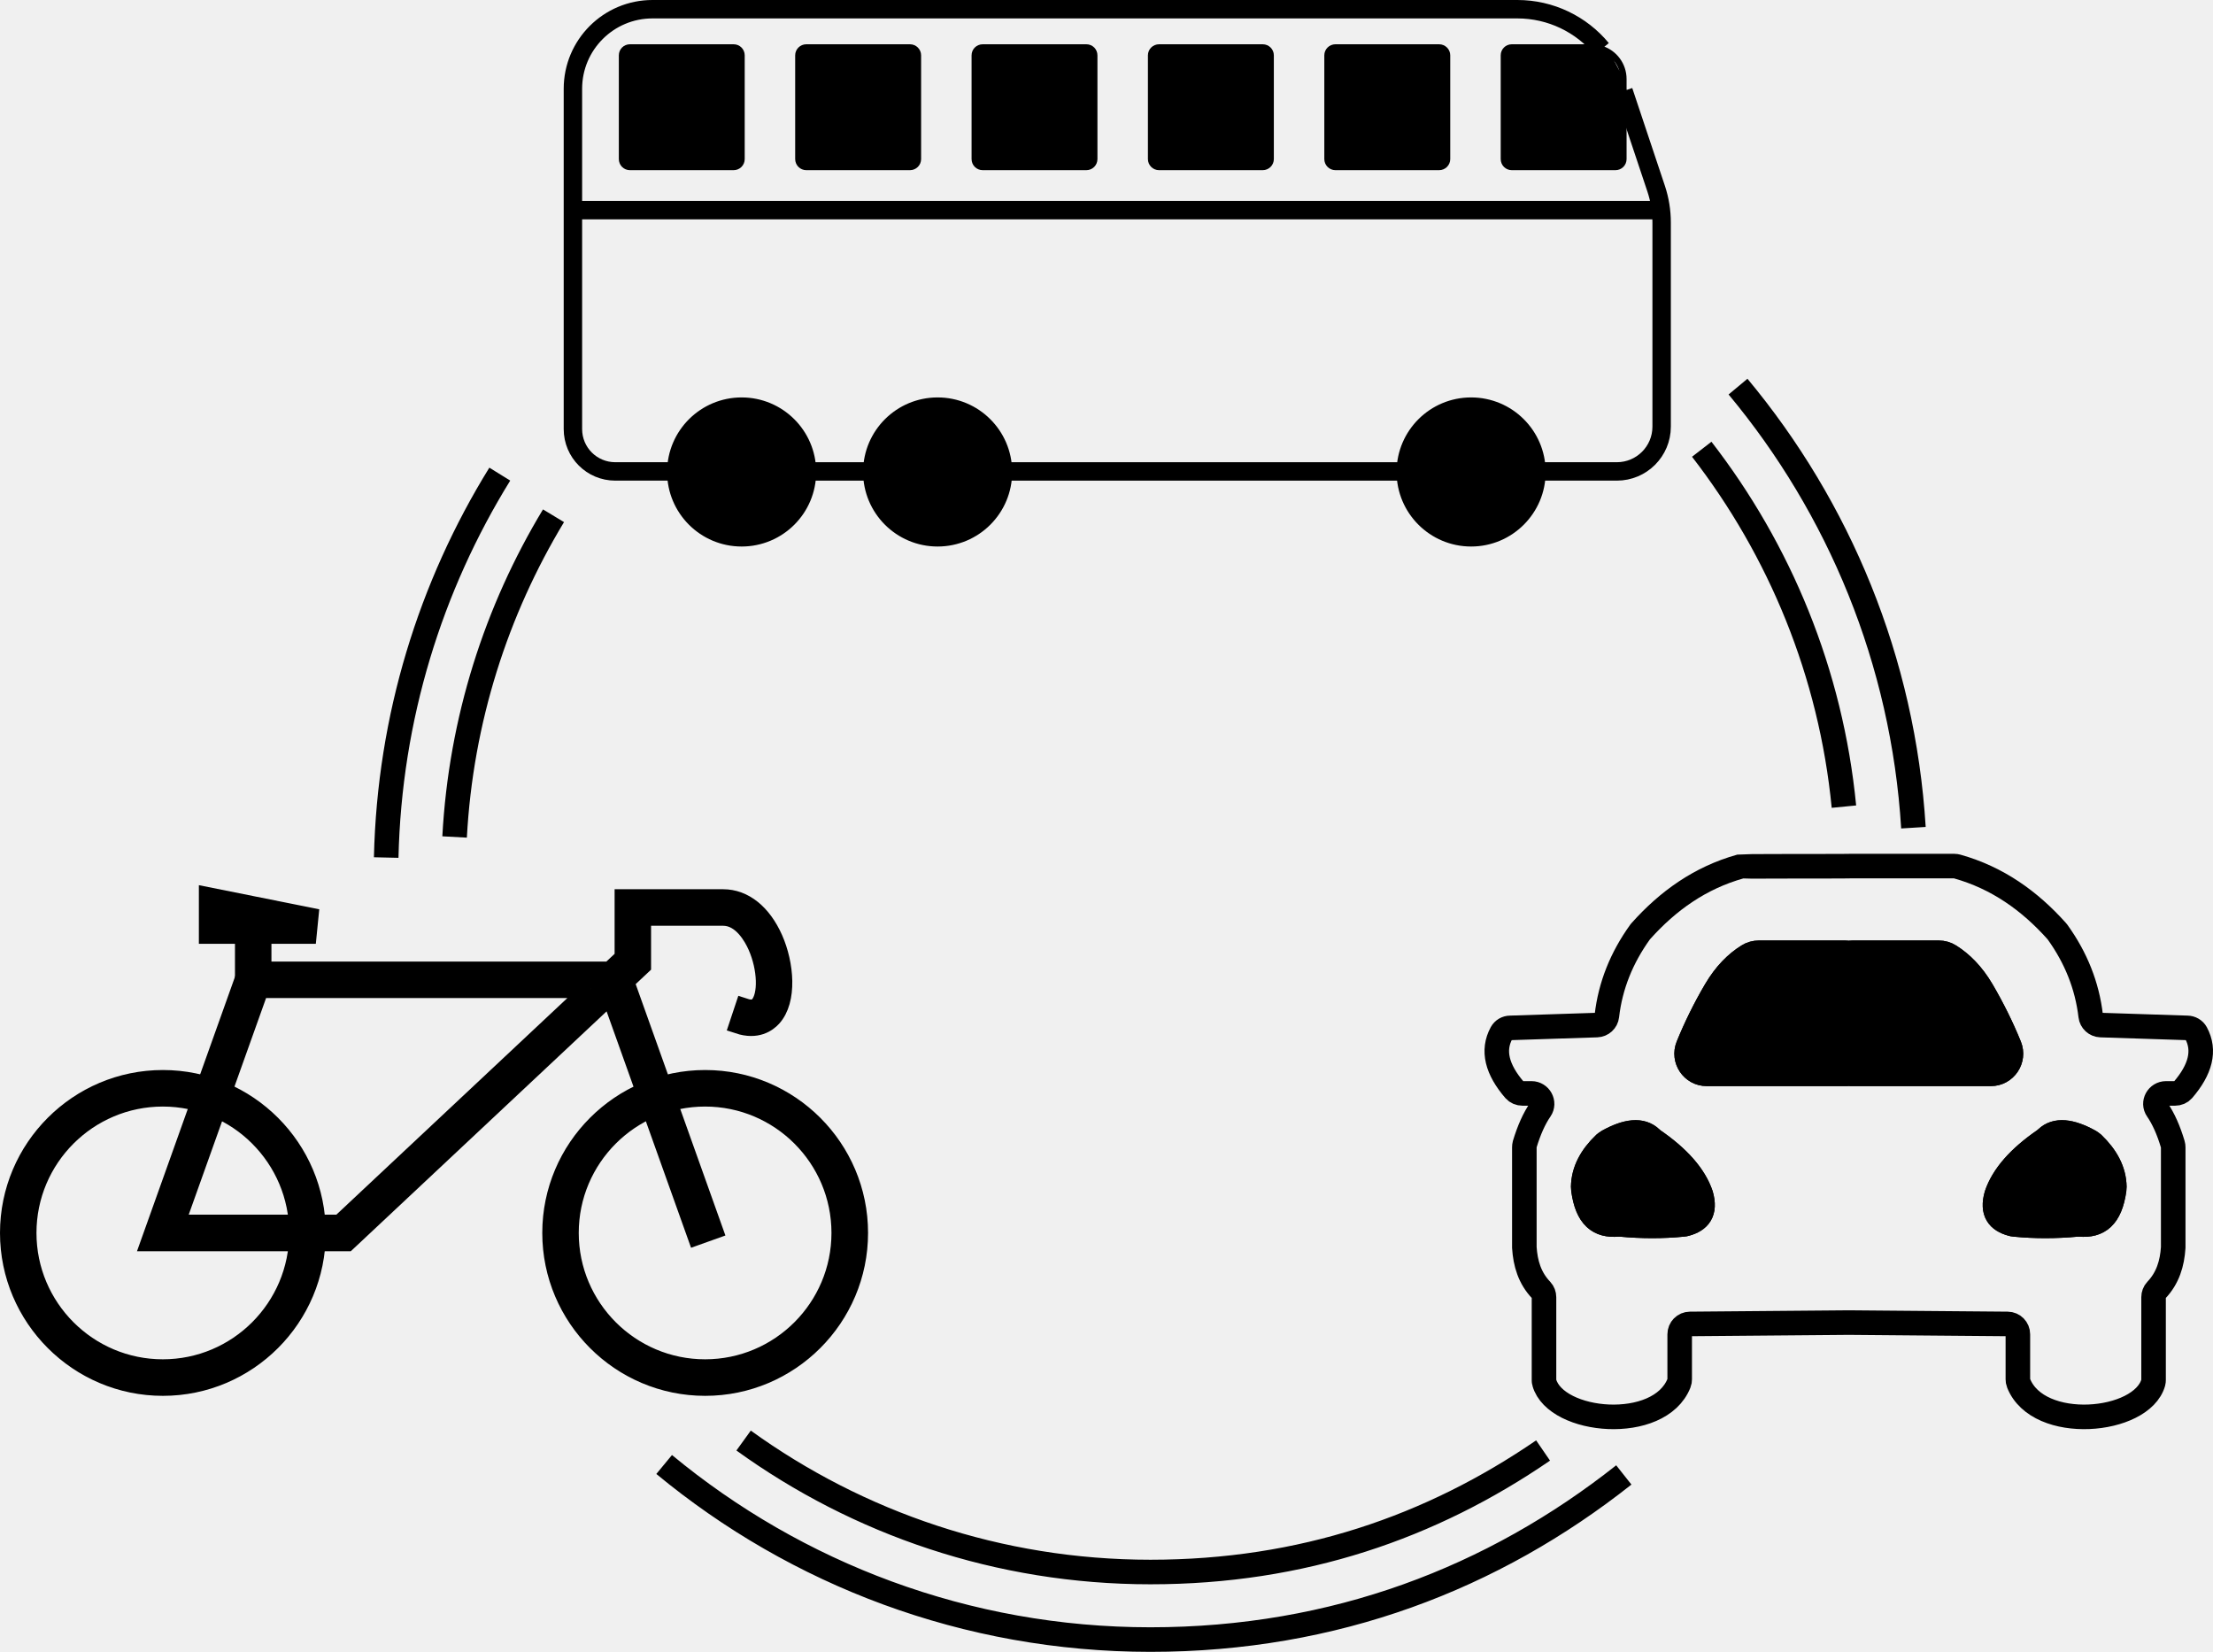
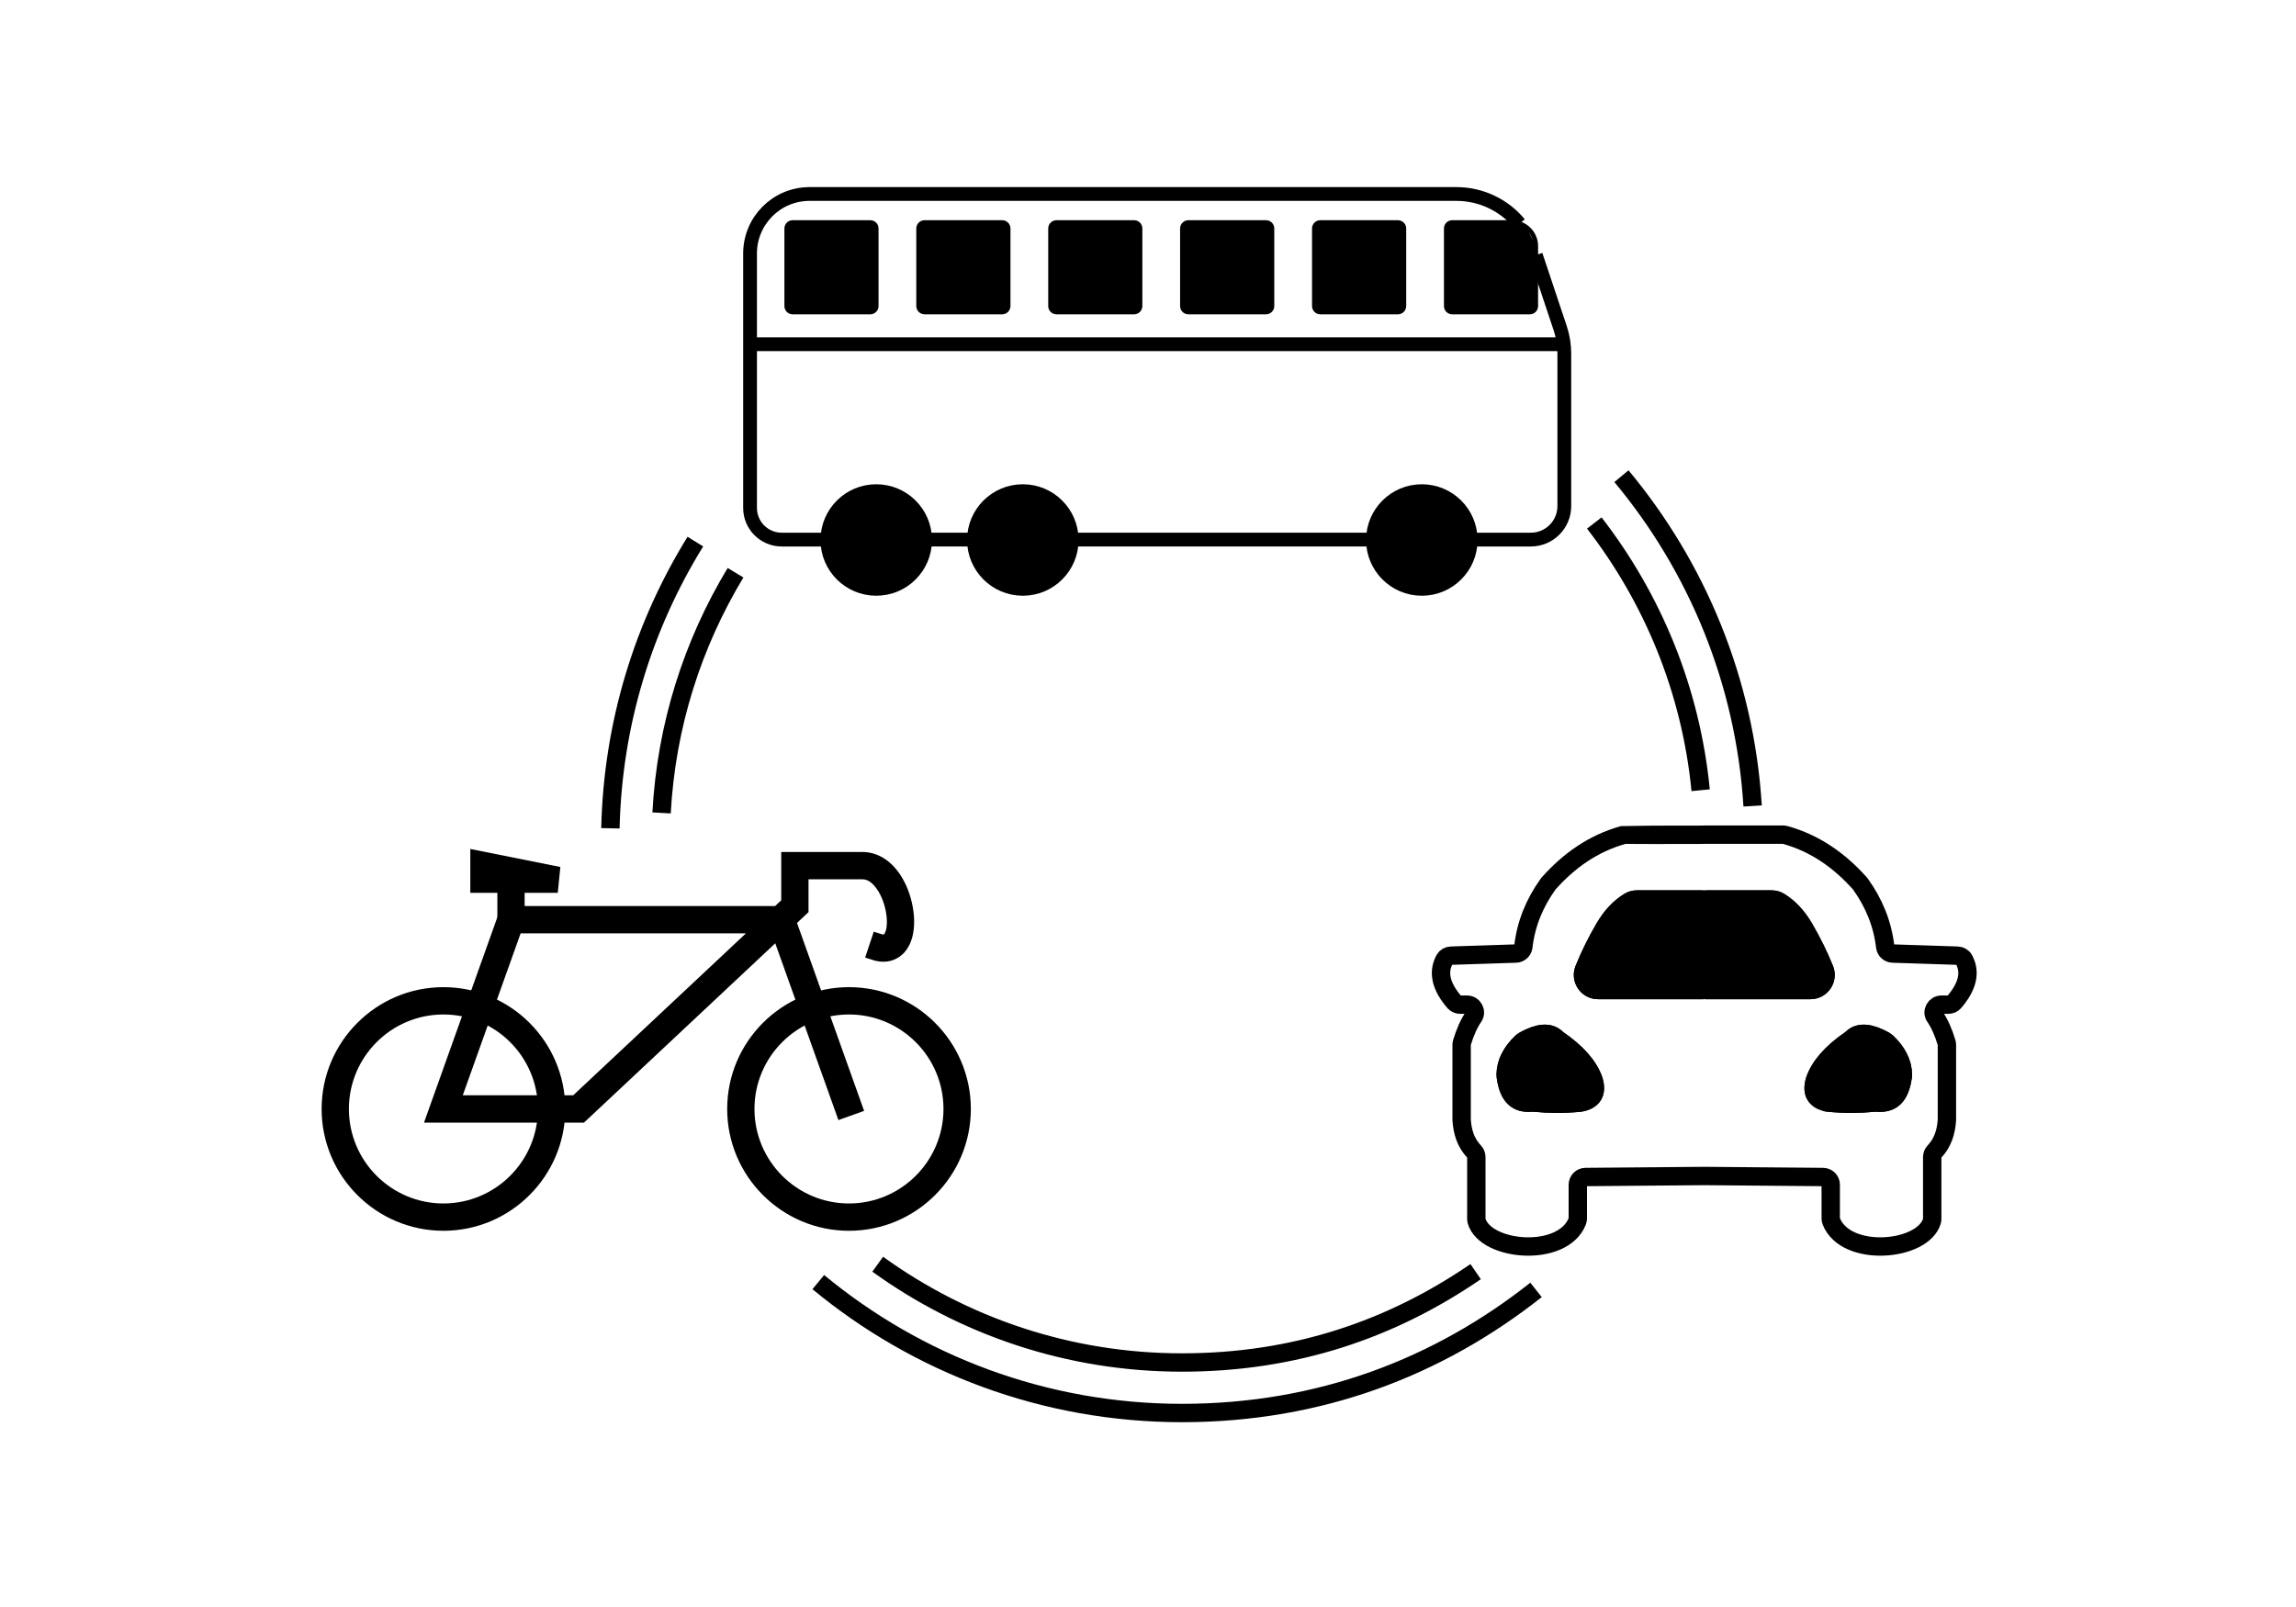
- <svg xmlns="http://www.w3.org/2000/svg" id="Ebene_2" data-name="Ebene 2" viewBox="0 0 360.43 269">
-   <g id="Ebene_3" data-name="Ebene 3">
+ <svg xmlns="http://www.w3.org/2000/svg" id="Ebene_2" viewBox="0 0 500 350">
+   <defs>
+     <style>
+       .cls-1, .cls-2, .cls-3, .cls-4, .cls-5, .cls-6 {
+         stroke: #000;
+         stroke-miterlimit: 10;
+       }
+ 
+       .cls-1, .cls-5, .cls-6 {
+         fill: none;
+       }
+ 
+       .cls-2, .cls-6 {
+         stroke-width: 3px;
+       }
+ 
+       .cls-7 {
+         fill: #fff;
+       }
+ 
+       .cls-3, .cls-5 {
+         stroke-width: 4px;
+       }
+     </style>
+   </defs>
+   <g id="Ebene_3">
    <g id="Mobilität">
-       <g>
-         <path d="m89.82,200.78c0-13.8,11.23-25.03,25.03-25.03,13.8,0,25.03,11.23,25.03,25.03,0,13.8-11.23,25.03-25.03,25.03s-25.03-11.23-25.03-25.03Zm2.94,0c0,12.18,9.9,22.08,22.08,22.08,12.18,0,22.08-9.9,22.08-22.08,0-12.18-9.9-22.08-22.08-22.08-12.18,0-22.08,9.9-22.08,22.08Z" style="stroke: #000; stroke-miterlimit: 10; stroke-width: 3px;" />
-         <path d="m1.5,200.78c0-13.8,11.23-25.03,25.03-25.03s25.03,11.23,25.03,25.03c0,13.8-11.23,25.03-25.03,25.03S1.5,214.57,1.5,200.78Zm2.94,0c0,12.18,9.9,22.08,22.08,22.08,12.18,0,22.08-9.9,22.08-22.08,0-12.18-9.9-22.08-22.08-22.08-12.18,0-22.08,9.9-22.08,22.08Z" style="stroke: #000; stroke-miterlimit: 10; stroke-width: 3px;" />
-         <path d="m40.21,158.09h59.14s2.25-2.11,2.25-2.11v-9.67h16.19c3.37,0,6.36,2.39,8.21,6.56,1.82,4.11,2.36,10.01-.22,12.84-.78.85-2.51,2.13-5.51,1.14l.93-2.79c1.45.48,2.06.05,2.4-.32,1.45-1.6,1.32-6.02-.3-9.67-.64-1.45-2.46-4.81-5.51-4.81h-13.25s0,8,0,8l-2.75,2.58,14.44,40.45-2.77.99-14.02-39.24-42.47,39.82-.43.4H24.44s15.77-44.16,15.77-44.16Zm56,2.94h-53.93s-13.67,38.27-13.67,38.27h26.77s40.82-38.27,40.82-38.27Z" style="stroke: #000; stroke-miterlimit: 10; stroke-width: 3px;" />
-         <rect x="39.77" y="149.25" width="2.94" height="10.3" style="stroke: #000; stroke-miterlimit: 10; stroke-width: 3px;" />
-         <polygon points="33.89 152.2 50.08 152.2 50.37 149.28 33.89 145.98 33.89 152.2" style="stroke: #000; stroke-miterlimit: 10; stroke-width: 3px;" />
+       <rect class="cls-7" width="500" height="350" />
+       <g id="Mobilität-2" data-name="Mobilität">
+         <g>
+           <path class="cls-2" d="M159.86,241.53c0-13.8,11.23-25.03,25.03-25.03s25.03,11.23,25.03,25.03-11.23,25.03-25.03,25.03c-13.8,0-25.03-11.23-25.03-25.03ZM162.8,241.53c0,12.18,9.9,22.08,22.08,22.08,12.18,0,22.08-9.9,22.08-22.08,0-12.18-9.9-22.08-22.08-22.08s-22.08,9.9-22.08,22.08Z" />
+           <path class="cls-2" d="M71.54,241.53c0-13.8,11.23-25.03,25.03-25.03s25.03,11.23,25.03,25.03c0,13.8-11.23,25.03-25.03,25.03s-25.03-11.23-25.03-25.03ZM74.48,241.53c0,12.18,9.9,22.08,22.08,22.08,12.18,0,22.08-9.9,22.08-22.08,0-12.18-9.9-22.08-22.08-22.08-12.18,0-22.08,9.9-22.08,22.08Z" />
+           <path class="cls-2" d="M110.24,198.84h59.14s2.25-2.11,2.25-2.11v-9.67h16.19c3.37,0,6.36,2.39,8.21,6.56,1.82,4.11,2.36,10.01-.22,12.84-.78.85-2.51,2.13-5.51,1.14l.93-2.79c1.45.48,2.06.05,2.4-.32,1.45-1.6,1.32-6.02-.3-9.67-.64-1.45-2.46-4.81-5.51-4.81h-13.25s0,8,0,8l-2.75,2.58,14.44,40.45-2.77.99-14.02-39.24-42.47,39.82-.43.4h-32.11s15.77-44.16,15.77-44.16ZM166.25,201.78h-53.93s-13.67,38.27-13.67,38.27h26.77s40.82-38.27,40.82-38.27Z" />
+           <rect class="cls-2" x="109.81" y="190" width="2.94" height="10.3" />
+           <polygon class="cls-2" points="103.92 192.95 120.11 192.95 120.4 190.03 103.92 186.73 103.92 192.95" />
+         </g>
+         <path class="cls-5" d="M427.69,208.97c-.28-.51-.83-.82-1.41-.83l-14.12-.46c-.83-.03-1.53-.66-1.62-1.49-.58-4.95-2.41-9.49-5.4-13.65-.05-.06-.09-.11-.14-.17-4.41-4.93-9.65-8.67-16.2-10.51-.16-.04-.32-.07-.48-.07h-16.84c-.4,0-.93,0-1.57.02-5.03,0-16.31.02-16.43.05-6.56,1.84-11.79,5.58-16.2,10.51-.05.06-.09.11-.14.17-2.99,4.16-4.83,8.7-5.4,13.65-.09.83-.79,1.46-1.62,1.49l-14.12.46c-.59,0-1.13.32-1.41.83-1.56,2.86-.74,5.96,2.13,9.29.32.36.78.55,1.27.55h1.48c1.35,0,2.2,1.52,1.43,2.64-1,1.45-1.84,3.33-2.54,5.64-.04.16-.06.33-.06.5v16.32c.17,2.56.85,4.96,2.76,6.95.29.31.44.73.44,1.14v13.46c0,.15,0,.3.05.44,1.9,6.66,18.75,8.17,21.94.08.08-.19.11-.41.11-.61v-7.33c0-.93.74-1.68,1.67-1.69l25.88-.22,25.86.22c.93.01,1.67.76,1.67,1.69v7.33c0,.2.03.42.11.61,3.19,8.09,20.05,6.58,21.94-.08.04-.14.05-.29.05-.44v-13.46c0-.41.15-.83.44-1.14,1.9-1.99,2.59-4.39,2.76-6.95v-16.32c0-.17-.02-.34-.07-.5-.69-2.31-1.53-4.19-2.53-5.64-.78-1.12.06-2.64,1.43-2.64h1.48c.48,0,.95-.19,1.26-.55,2.87-3.33,3.69-6.43,2.14-9.29ZM344.63,240.05c-.16.05-.32.08-.48.09-3.34.33-6.74.32-10.18,0-.15-.01-.3-.01-.45,0-3.04.25-4.98-1.16-5.6-5.66-.02-.15-.03-.3-.03-.45.04-2.61,1.3-4.92,3.47-7,.17-.14.35-.28.55-.4,3.1-1.72,5.48-1.97,7.01-.51.1.09.21.19.32.28,4.19,2.87,6.78,5.85,7.82,8.92.82,2.86-.35,4.15-2.43,4.73ZM371.37,215.62c-.09,0-.16,0-.24-.02-.07.02-.14.02-.22.02h-22.91c-2.32,0-3.9-2.36-3.03-4.51,1.25-3.07,2.73-6.09,4.49-9.08,1.57-2.66,3.35-4.42,5.27-5.62.52-.33,1.13-.5,1.75-.5h14.04c.21,0,.42.02.63.06.19-.04.4-.06.61-.06h14.04c.62,0,1.23.17,1.75.5,1.91,1.2,3.7,2.96,5.27,5.62,1.75,2.99,3.24,6.01,4.49,9.08.87,2.15-.71,4.51-3.03,4.51h-22.91ZM414.36,234.48c-.63,4.5-2.57,5.91-5.6,5.66-.15-.01-.3-.01-.45,0-3.44.32-6.84.33-10.19,0-.16-.01-.31-.04-.47-.09-2.09-.58-3.26-1.87-2.43-4.73,1.04-3.07,3.63-6.05,7.81-8.92.11-.09.22-.19.33-.28,1.52-1.46,3.9-1.21,7.01.51.19.12.38.26.55.4,2.16,2.08,3.43,4.39,3.47,7,0,.15-.01.3-.03.45Z" />
+         <path class="cls-3" d="M414.39,234.03c0,.15-.01.3-.03.45-.63,4.5-2.57,5.91-5.6,5.66-.15-.01-.3-.01-.45,0-3.44.32-6.84.33-10.19,0-.16-.01-.31-.04-.47-.09-2.09-.58-3.26-1.87-2.43-4.73,1.04-3.07,3.63-6.05,7.81-8.92.11-.09.22-.19.33-.28,1.52-1.46,3.9-1.21,7.01.51.19.12.38.26.55.4,2.16,2.08,3.43,4.39,3.47,7Z" />
+         <path class="cls-3" d="M344.63,240.05c-.16.05-.32.08-.48.09-3.34.33-6.74.32-10.18,0-.15-.01-.3-.01-.45,0-3.04.25-4.98-1.16-5.6-5.66-.02-.15-.03-.3-.03-.45.04-2.61,1.3-4.92,3.47-7,.17-.14.35-.28.55-.4,3.1-1.72,5.48-1.97,7.01-.51.1.09.21.19.32.28,4.19,2.87,6.78,5.85,7.82,8.92.82,2.86-.35,4.15-2.43,4.73Z" />
+         <path class="cls-3" d="M394.28,215.62h-22.91c-.09,0-.16,0-.24-.02-.07.02-.14.02-.22.02h-22.91c-2.32,0-3.9-2.36-3.03-4.51,1.25-3.07,2.73-6.09,4.49-9.08,1.57-2.66,3.35-4.42,5.27-5.62.52-.33,1.13-.5,1.75-.5h14.04c.21,0,.42.02.63.06.19-.04.4-.06.61-.06h14.04c.62,0,1.23.17,1.75.5,1.91,1.2,3.7,2.96,5.27,5.62,1.75,2.99,3.24,6.01,4.49,9.08.87,2.15-.71,4.51-3.03,4.51Z" />
+         <g>
+           <line class="cls-6" x1="298.99" y1="117.52" x2="233.38" y2="117.52" />
+           <path class="cls-6" d="M180.18,117.52h-9.94c-3.82,0-6.9-3.08-6.9-6.9v-55.41c0-7.16,5.8-12.96,12.96-12.96h140.86c5.43,0,10.42,2.45,13.74,6.47" />
+           <path class="cls-6" d="M334.45,55.56l5.32,15.93c.59,1.77.89,3.64.89,5.5v33.24c0,4.03-3.27,7.29-7.29,7.29h-13.1" />
+           <line class="cls-6" x1="212.1" y1="117.52" x2="201.46" y2="117.52" />
+           <line class="cls-6" x1="163.34" y1="74.97" x2="340.53" y2="74.97" />
+           <path class="cls-2" d="M201.46,117.52v.09c0,5.88-4.76,10.64-10.64,10.64s-10.64-4.76-10.64-10.64v-.09c.05-5.84,4.8-10.55,10.64-10.55s10.59,4.71,10.64,10.55Z" />
+           <path class="cls-2" d="M233.38,117.52v.09c0,5.88-4.76,10.64-10.64,10.64s-10.64-4.76-10.64-10.64v-.09c.05-5.84,4.79-10.55,10.64-10.55s10.59,4.71,10.64,10.55Z" />
+           <path class="cls-2" d="M320.27,117.52v.09c0,5.88-4.77,10.64-10.64,10.64s-10.64-4.76-10.64-10.64v-.09c.05-5.84,4.79-10.55,10.64-10.55s10.59,4.71,10.64,10.55Z" />
+           <path class="cls-4" d="M190.82,49.76v16.89c0,.73-.58,1.31-1.3,1.31h-16.9c-.72,0-1.3-.58-1.3-1.31v-16.89c0-.72.58-1.3,1.3-1.3h16.9c.72,0,1.3.58,1.3,1.3Z" />
+           <path class="cls-4" d="M219.55,49.76v16.89c0,.73-.59,1.31-1.31,1.31h-16.89c-.72,0-1.31-.58-1.31-1.31v-16.89c0-.72.59-1.3,1.31-1.3h16.89c.72,0,1.31.58,1.31,1.3Z" />
+           <path class="cls-4" d="M248.27,49.76v16.89c0,.73-.58,1.31-1.3,1.31h-16.89c-.73,0-1.31-.58-1.31-1.31v-16.89c0-.72.58-1.3,1.31-1.3h16.89c.72,0,1.3.58,1.3,1.3Z" />
+           <path class="cls-4" d="M277,49.76v16.89c0,.73-.59,1.31-1.31,1.31h-16.89c-.72,0-1.31-.58-1.31-1.31v-16.89c0-.72.59-1.3,1.31-1.3h16.89c.72,0,1.31.58,1.31,1.3Z" />
+           <path class="cls-4" d="M305.73,49.76v16.89c0,.73-.59,1.31-1.31,1.31h-16.89c-.72,0-1.31-.58-1.31-1.31v-16.89c0-.72.59-1.3,1.31-1.3h16.89c.72,0,1.31.58,1.31,1.3Z" />
+           <path class="cls-4" d="M334.45,55.56v11.09c0,.73-.58,1.31-1.31,1.31h-16.89c-.72,0-1.3-.58-1.3-1.31v-16.89c0-.72.58-1.3,1.3-1.3h13.04c.56,0,1.1.09,1.61.26,1.38,1.66,2.46,3.6,3.18,5.73l.37,1.11Z" />
+           <path class="cls-1" d="M334.45,53.62v1.94l-.37-1.11c-.72-2.13-1.8-4.07-3.18-5.73,2.06.67,3.55,2.61,3.55,4.9Z" />
+         </g>
+         <path class="cls-5" d="M353.1,103.71c16.44,19.74,26.89,44.62,28.57,71.83M178.2,279.24c21.54,17.81,49.15,28.51,79.2,28.51s55.88-10.03,77.1-26.81M347.19,113.91c12.72,16.43,21.04,36.42,23.16,58.2M191.14,275.34c18.66,13.47,41.55,21.41,66.26,21.41s45.73-7.3,63.95-19.79M132.93,180.4c.52-22.85,7.22-44.2,18.5-62.44M144.07,177.05c1.03-19.06,6.78-36.87,16.11-52.31" />
      </g>
-       <path d="m357.66,168.22c-.28-.51-.83-.82-1.41-.83l-14.12-.46c-.83-.03-1.53-.66-1.62-1.49-.58-4.95-2.41-9.49-5.4-13.65-.05-.06-.09-.11-.14-.17-4.41-4.93-9.65-8.67-16.2-10.51-.16-.04-.32-.07-.48-.07h-16.84c-.4,0-.93,0-1.57.02-5.03,0-16.31.02-16.43.05-6.56,1.84-11.79,5.58-16.2,10.51-.05.06-.09.11-.14.17-2.99,4.16-4.83,8.7-5.4,13.65-.09.83-.79,1.46-1.62,1.49l-14.12.46c-.59,0-1.13.32-1.41.83-1.56,2.86-.74,5.96,2.13,9.29.32.36.78.55,1.27.55h1.48c1.35,0,2.2,1.52,1.43,2.64-1,1.45-1.84,3.33-2.54,5.64-.04.16-.06.33-.06.5v16.32c.17,2.56.85,4.96,2.76,6.95.29.31.44.73.44,1.14v13.46c0,.15,0,.3.05.44,1.9,6.66,18.75,8.17,21.94.08.08-.19.11-.41.11-.61v-7.33c0-.93.74-1.68,1.67-1.69l25.88-.22,25.86.22c.93.01,1.67.76,1.67,1.69v7.33c0,.2.03.42.11.61,3.19,8.09,20.05,6.58,21.94-.08.04-.14.05-.29.05-.44v-13.46c0-.41.15-.83.44-1.14,1.9-1.99,2.59-4.39,2.76-6.95v-16.32c0-.17-.02-.34-.07-.5-.69-2.31-1.53-4.19-2.53-5.64-.78-1.12.06-2.64,1.43-2.64h1.48c.48,0,.95-.19,1.26-.55,2.87-3.33,3.69-6.43,2.14-9.29Zm-83.06,31.08c-.16.05-.32.08-.48.09-3.34.33-6.74.32-10.18,0-.15-.01-.3-.01-.45,0-3.04.25-4.98-1.16-5.6-5.66-.02-.15-.03-.3-.03-.45.04-2.61,1.3-4.92,3.47-7,.17-.14.35-.28.55-.4,3.1-1.72,5.48-1.97,7.01-.51.1.09.21.19.32.28,4.19,2.87,6.78,5.85,7.82,8.92.82,2.86-.35,4.15-2.43,4.73Zm26.74-24.43c-.09,0-.16,0-.24-.02-.07.02-.14.02-.22.02h-22.91c-2.32,0-3.9-2.36-3.03-4.51,1.25-3.07,2.73-6.09,4.49-9.08,1.57-2.66,3.35-4.42,5.27-5.62.52-.33,1.13-.5,1.75-.5h14.04c.21,0,.42.02.63.06.19-.04.4-.06.61-.06h14.04c.62,0,1.23.17,1.75.5,1.91,1.2,3.7,2.96,5.27,5.62,1.75,2.99,3.24,6.01,4.49,9.08.87,2.15-.71,4.51-3.03,4.51h-22.91Zm42.99,18.86c-.63,4.5-2.57,5.91-5.6,5.66-.15-.01-.3-.01-.45,0-3.44.32-6.84.33-10.19,0-.16-.01-.31-.04-.47-.09-2.09-.58-3.26-1.87-2.43-4.73,1.04-3.07,3.63-6.05,7.81-8.92.11-.09.22-.19.33-.28,1.52-1.46,3.9-1.21,7.01.51.19.12.38.26.55.4,2.16,2.08,3.43,4.39,3.47,7,0,.15-.01.3-.03.45Z" style="fill: none; stroke: #000; stroke-miterlimit: 10; stroke-width: 4px;" />
-       <path d="m344.36,193.28c0,.15-.01.3-.03.45-.63,4.5-2.57,5.91-5.6,5.66-.15-.01-.3-.01-.45,0-3.44.32-6.84.33-10.19,0-.16-.01-.31-.04-.47-.09-2.09-.58-3.26-1.87-2.43-4.73,1.04-3.07,3.63-6.05,7.81-8.92.11-.09.22-.19.33-.28,1.52-1.46,3.9-1.21,7.01.51.19.12.38.26.55.4,2.16,2.08,3.43,4.39,3.47,7Z" style="stroke: #000; stroke-miterlimit: 10; stroke-width: 4px;" />
-       <path d="m274.6,199.3c-.16.05-.32.08-.48.09-3.34.33-6.74.32-10.18,0-.15-.01-.3-.01-.45,0-3.04.25-4.98-1.16-5.6-5.66-.02-.15-.03-.3-.03-.45.04-2.61,1.3-4.92,3.47-7,.17-.14.35-.28.55-.4,3.1-1.72,5.48-1.97,7.01-.51.1.09.21.19.32.28,4.19,2.87,6.78,5.85,7.82,8.92.82,2.86-.35,4.15-2.43,4.73Z" style="stroke: #000; stroke-miterlimit: 10; stroke-width: 4px;" />
-       <path d="m324.25,174.87h-22.91c-.09,0-.16,0-.24-.02-.07.02-.14.02-.22.02h-22.91c-2.32,0-3.9-2.36-3.03-4.51,1.25-3.07,2.73-6.09,4.49-9.08,1.57-2.66,3.35-4.42,5.27-5.62.52-.33,1.13-.5,1.75-.5h14.04c.21,0,.42.02.63.06.19-.04.4-.06.61-.06h14.04c.62,0,1.23.17,1.75.5,1.91,1.2,3.7,2.96,5.27,5.62,1.75,2.99,3.24,6.01,4.49,9.08.87,2.15-.71,4.51-3.03,4.51Z" style="stroke: #000; stroke-miterlimit: 10; stroke-width: 4px;" />
-       <g>
-         <line x1="228.95" y1="76.77" x2="163.35" y2="76.77" style="fill: none; stroke: #000; stroke-miterlimit: 10; stroke-width: 3px;" />
-         <path d="m110.15,76.77h-9.94c-3.82,0-6.9-3.08-6.9-6.9V14.46c0-7.16,5.8-12.96,12.96-12.96h140.86c5.43,0,10.42,2.45,13.74,6.47" style="fill: none; stroke: #000; stroke-miterlimit: 10; stroke-width: 3px;" />
-         <path d="m264.42,14.81l5.32,15.93c.59,1.77.89,3.64.89,5.5v33.24c0,4.03-3.27,7.29-7.29,7.29h-13.1" style="fill: none; stroke: #000; stroke-miterlimit: 10; stroke-width: 3px;" />
-         <line x1="142.07" y1="76.77" x2="131.43" y2="76.77" style="fill: none; stroke: #000; stroke-miterlimit: 10; stroke-width: 3px;" />
-         <line x1="93.31" y1="34.22" x2="270.49" y2="34.22" style="fill: none; stroke: #000; stroke-miterlimit: 10; stroke-width: 3px;" />
-         <path d="m131.43,76.77v.09c0,5.88-4.76,10.64-10.64,10.64s-10.64-4.76-10.64-10.64v-.09c.05-5.84,4.8-10.55,10.64-10.55s10.59,4.71,10.64,10.55Z" style="stroke: #000; stroke-miterlimit: 10; stroke-width: 3px;" />
-         <path d="m163.35,76.77v.09c0,5.88-4.76,10.64-10.64,10.64s-10.64-4.76-10.64-10.64v-.09c.05-5.84,4.79-10.55,10.64-10.55s10.59,4.71,10.64,10.55Z" style="stroke: #000; stroke-miterlimit: 10; stroke-width: 3px;" />
-         <path d="m250.24,76.77v.09c0,5.88-4.77,10.64-10.64,10.64s-10.64-4.76-10.64-10.64v-.09c.05-5.84,4.79-10.55,10.64-10.55s10.59,4.71,10.64,10.55Z" style="stroke: #000; stroke-miterlimit: 10; stroke-width: 3px;" />
-         <path d="m120.79,9.01v16.89c0,.73-.58,1.31-1.3,1.31h-16.9c-.72,0-1.3-.58-1.3-1.31V9.01c0-.72.58-1.3,1.3-1.3h16.9c.72,0,1.3.58,1.3,1.3Z" style="stroke: #000; stroke-miterlimit: 10;" />
-         <path d="m149.52,9.01v16.89c0,.73-.59,1.31-1.31,1.31h-16.89c-.72,0-1.31-.58-1.31-1.31V9.01c0-.72.59-1.3,1.31-1.3h16.89c.72,0,1.31.58,1.31,1.3Z" style="stroke: #000; stroke-miterlimit: 10;" />
-         <path d="m178.24,9.01v16.89c0,.73-.58,1.31-1.3,1.31h-16.89c-.73,0-1.31-.58-1.31-1.31V9.01c0-.72.58-1.3,1.31-1.3h16.89c.72,0,1.3.58,1.3,1.3Z" style="stroke: #000; stroke-miterlimit: 10;" />
-         <path d="m206.97,9.01v16.89c0,.73-.59,1.31-1.31,1.31h-16.89c-.72,0-1.31-.58-1.31-1.31V9.01c0-.72.59-1.3,1.31-1.3h16.89c.72,0,1.31.58,1.31,1.3Z" style="stroke: #000; stroke-miterlimit: 10;" />
-         <path d="m235.7,9.01v16.89c0,.73-.59,1.31-1.31,1.31h-16.89c-.72,0-1.31-.58-1.31-1.31V9.01c0-.72.59-1.3,1.31-1.3h16.89c.72,0,1.31.58,1.31,1.3Z" style="stroke: #000; stroke-miterlimit: 10;" />
-         <path d="m264.42,14.81v11.09c0,.73-.58,1.31-1.31,1.31h-16.89c-.72,0-1.3-.58-1.3-1.31V9.01c0-.72.58-1.3,1.3-1.3h13.04c.56,0,1.1.09,1.61.26,1.38,1.66,2.46,3.6,3.18,5.73l.37,1.11Z" style="stroke: #000; stroke-miterlimit: 10;" />
-         <path d="m264.42,12.87v1.94l-.37-1.11c-.72-2.13-1.8-4.07-3.18-5.73,2.06.67,3.55,2.61,3.55,4.9Z" style="fill: none; stroke: #000; stroke-miterlimit: 10;" />
-       </g>
-       <path d="m283.07,62.96c16.44,19.74,26.89,44.62,28.57,71.83m-203.47,103.7c21.54,17.81,49.15,28.51,79.2,28.51s55.88-10.03,77.1-26.81m12.69-167.03c12.72,16.43,21.04,36.42,23.16,58.2m-179.21,103.23c18.66,13.47,41.55,21.41,66.26,21.41s45.73-7.3,63.95-19.79M62.9,139.65c.52-22.85,7.22-44.2,18.5-62.44m-7.36,59.09c1.03-19.06,6.78-36.87,16.11-52.31" style="fill: none; stroke: #000; stroke-miterlimit: 10; stroke-width: 4px;" />
    </g>
  </g>
</svg>
